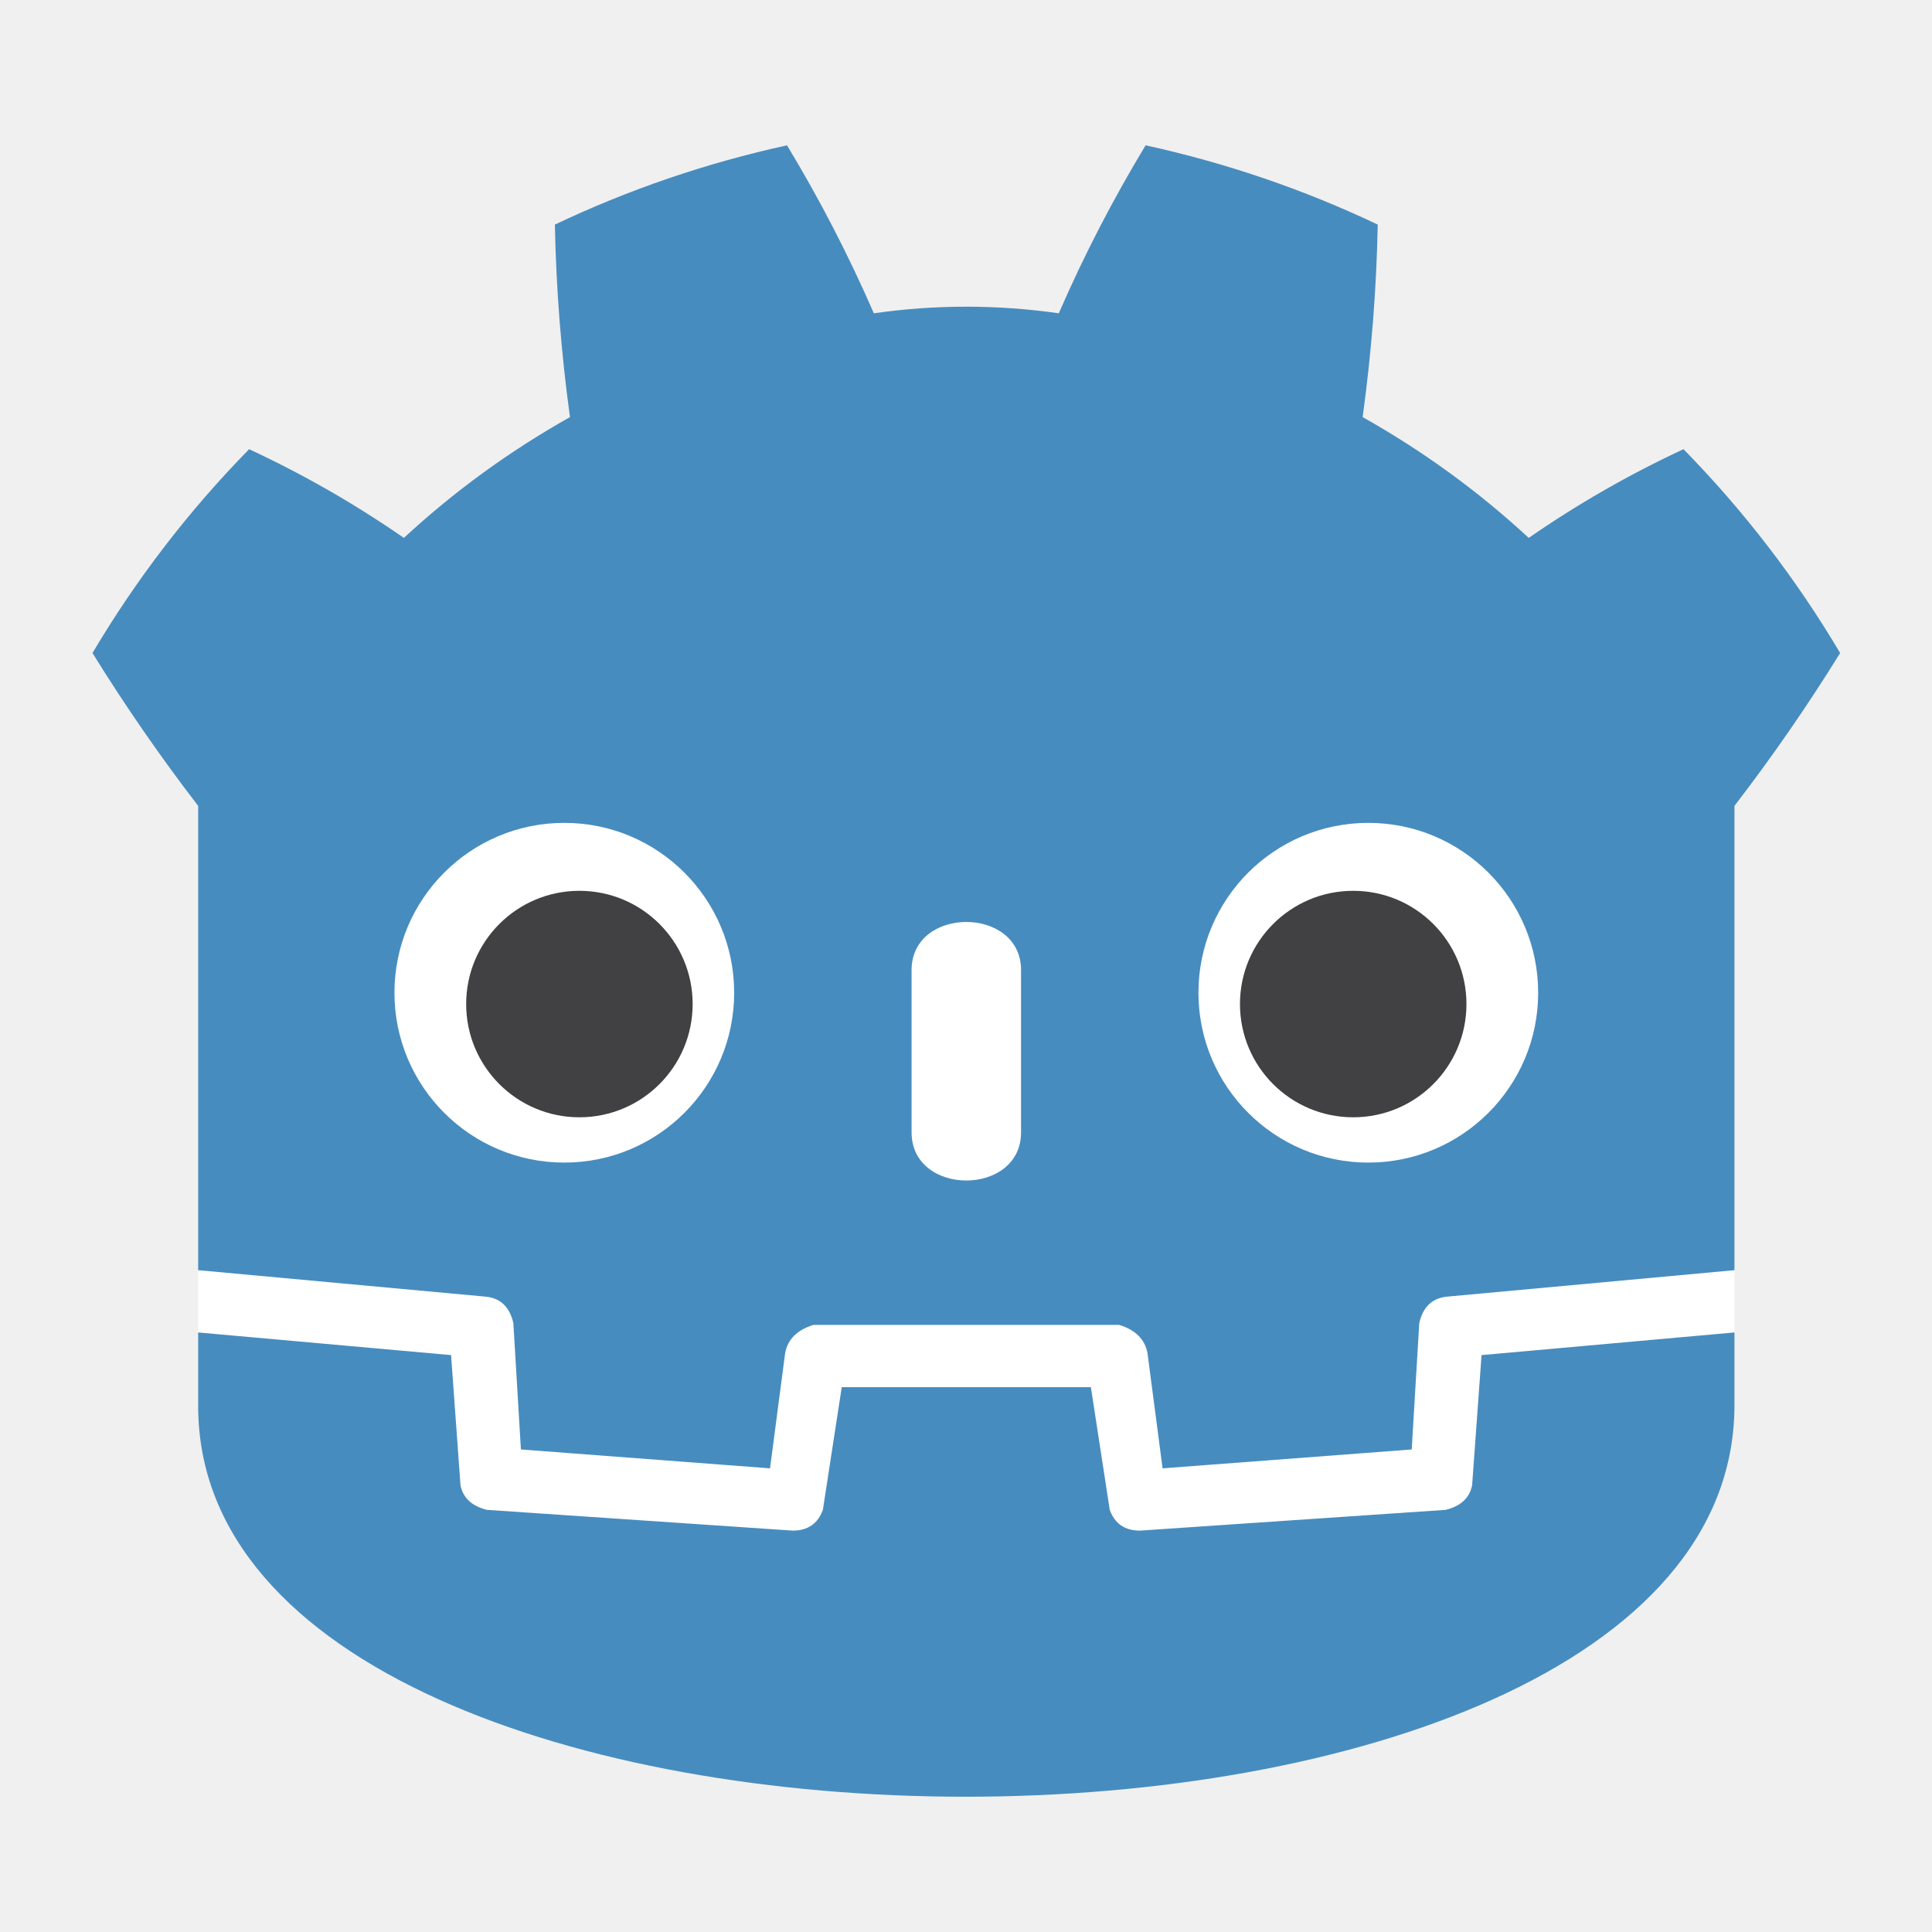
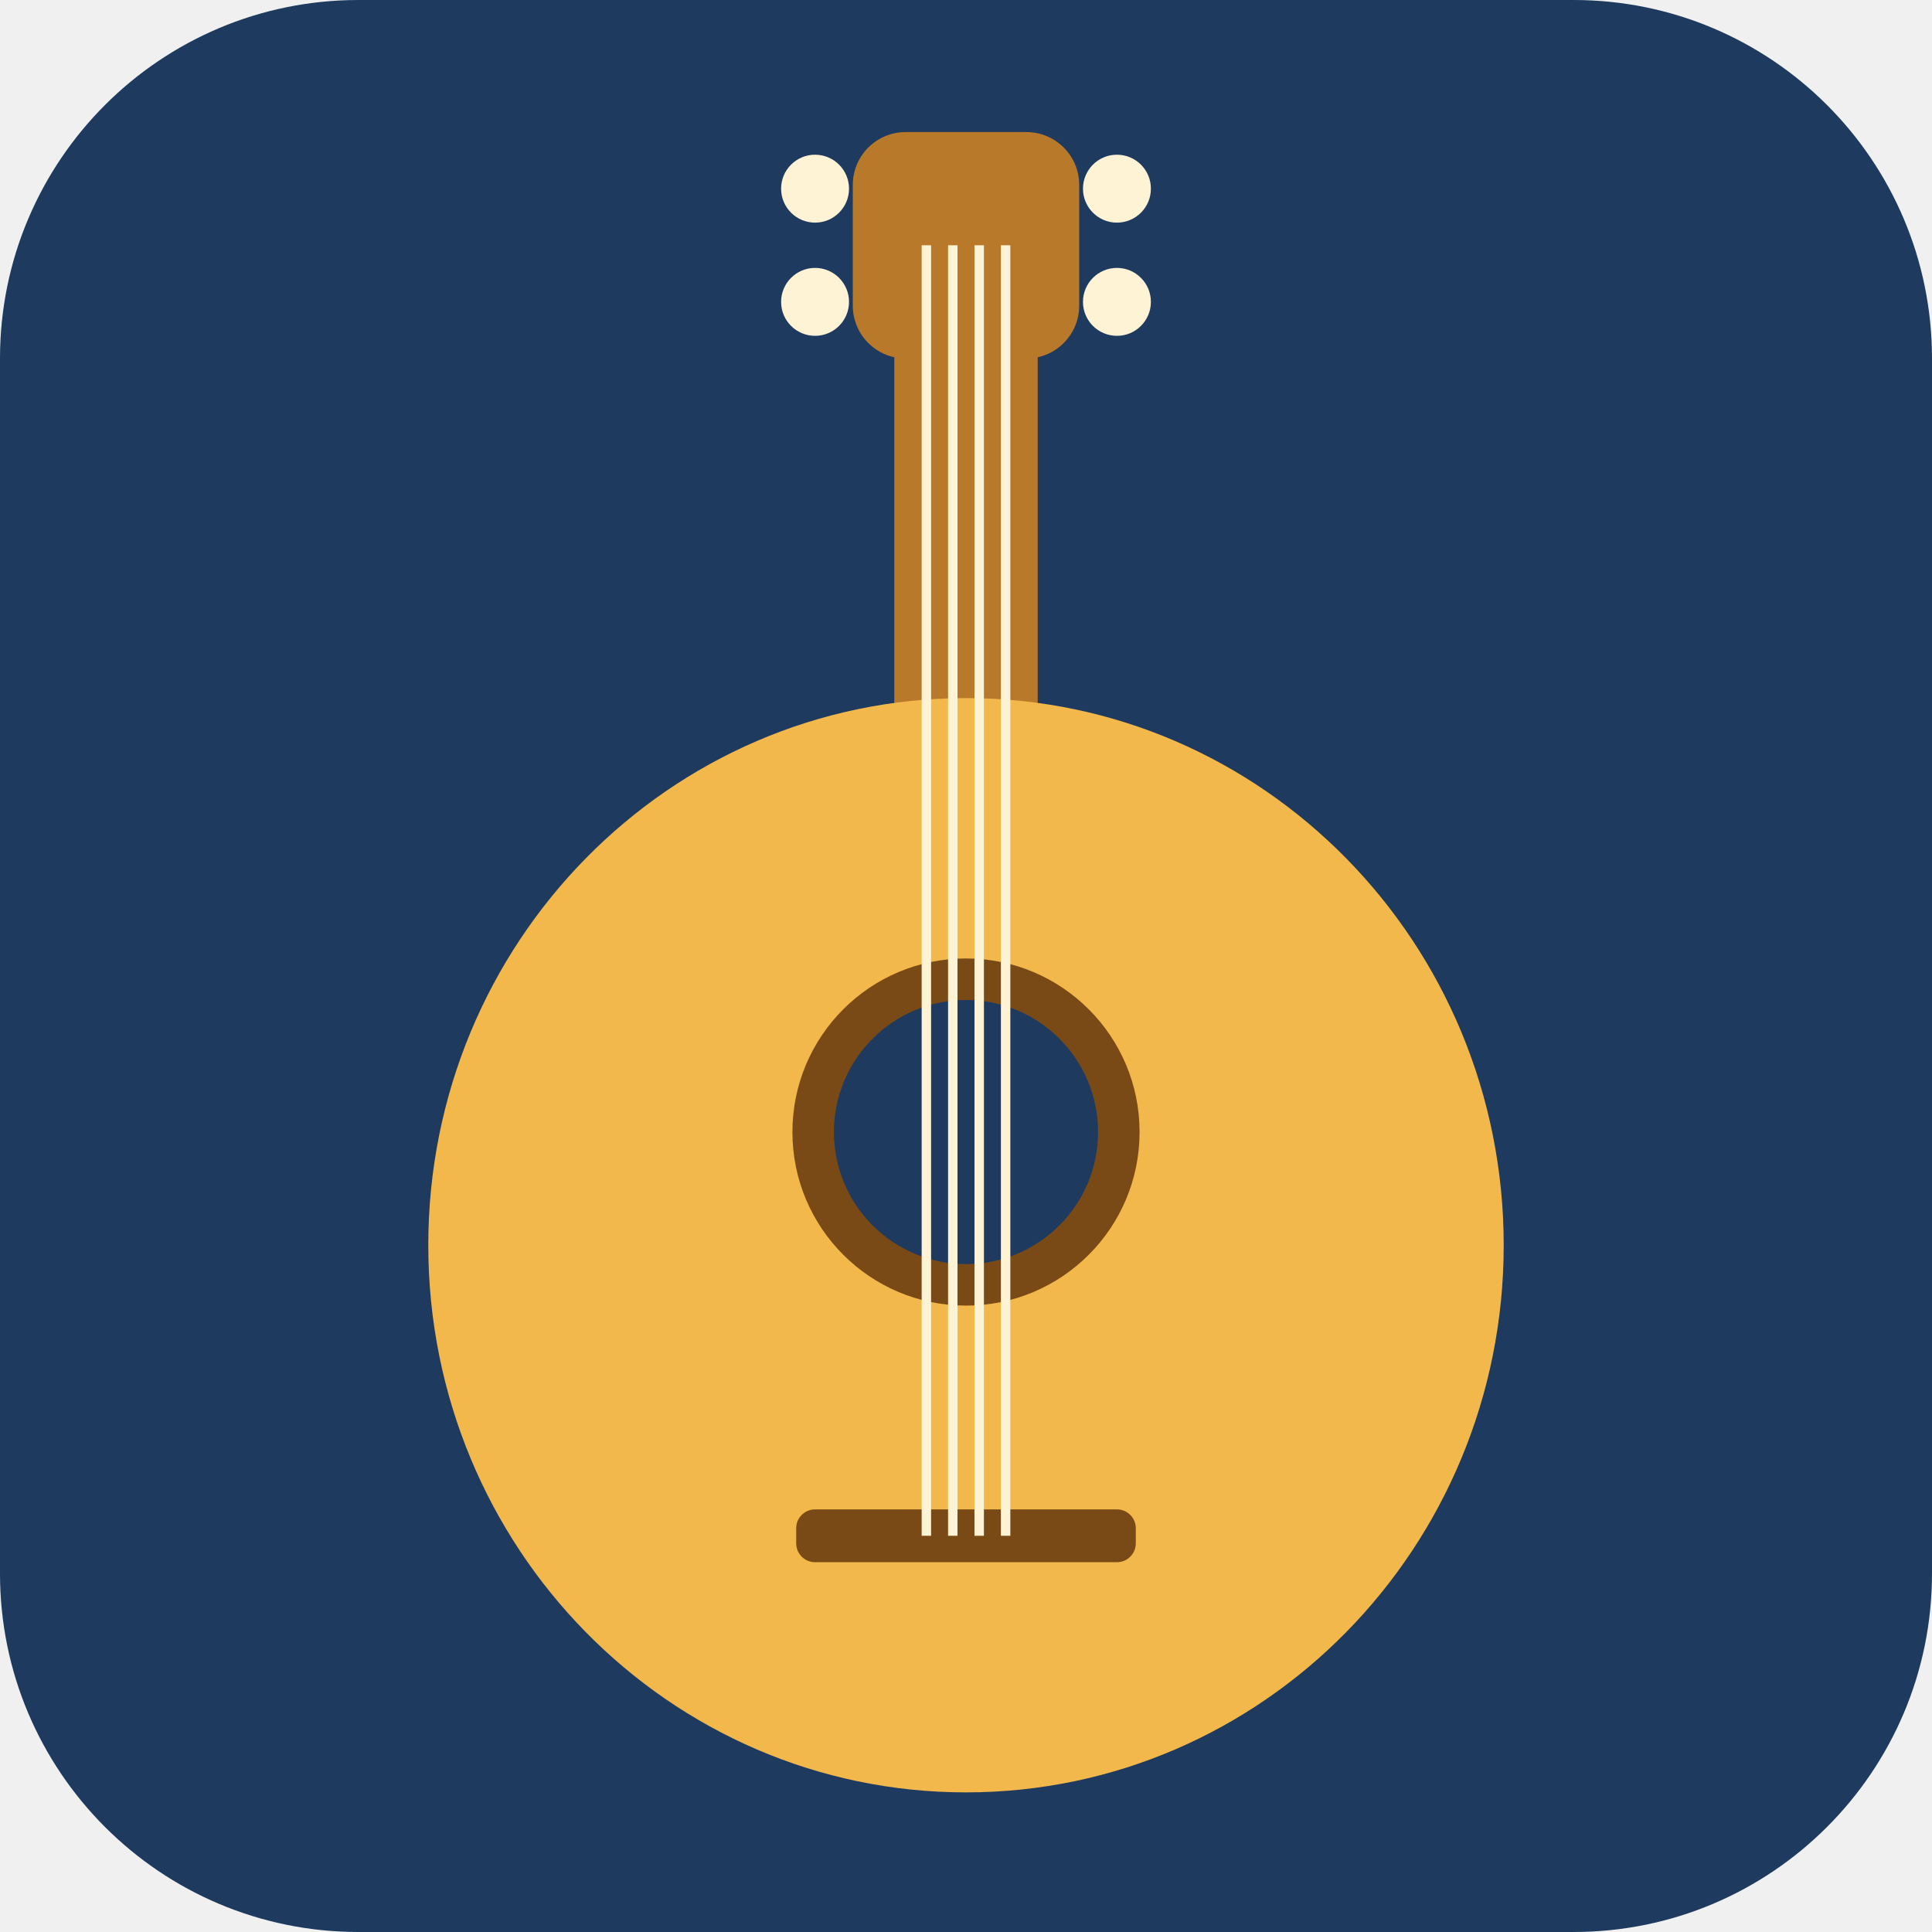
<svg xmlns="http://www.w3.org/2000/svg" width="16" height="16">
-   <g fill="#fff" transform="scale(.01563)">
-     <path d="M105 673v33q407 354 814 0v-33z" />
-     <path fill="#478cbf" d="m105 673 152 14q12 1 15 14l4 67 132 10 8-61q2-11 15-15h162q13 4 15 15l8 61 132-10 4-67q3-13 15-14l152-14V427q30-39 56-81-35-59-83-108-43 20-82 47-40-37-88-64 7-51 8-102-59-28-123-42-26 43-46 89-49-7-98 0-20-46-46-89-64 14-123 42 1 51 8 102-48 27-88 64-39-27-82-47-48 49-83 108 26 42 56 81zm0 33v39c0 276 813 276 814 0v-39l-134 12-5 69q-2 10-14 13l-162 11q-12 0-16-11l-10-65H446l-10 65q-4 11-16 11l-162-11q-12-3-14-13l-5-69z" />
-     <path d="M483 600c0 34 58 34 58 0v-86c0-34-58-34-58 0z" />
-     <circle cx="725" cy="526" r="90" />
-     <circle cx="299" cy="526" r="90" />
-   </g>
-   <g fill="#414042" transform="scale(.01563)">
-     <circle cx="307" cy="532" r="60" />
-     <circle cx="717" cy="532" r="60" />
+   <g transform="translate(0 0)scale(0.015625)">
+     <rect width="1024" height="1024" rx="190" fill="#1e3a5f" />
+     <rect x="452" y="70" width="120" height="120" rx="28" fill="#b8792a" />
+     <circle cx="432" cy="100" r="18" fill="#fff3d6" />
+     <circle cx="432" cy="160" r="18" fill="#fff3d6" />
+     <circle cx="592" cy="100" r="18" fill="#fff3d6" />
+     <circle cx="592" cy="160" r="18" fill="#fff3d6" />
+     <rect x="474" y="170" width="76" height="350" fill="#b8792a" />
+     <ellipse cx="512" cy="660" rx="285" ry="290" fill="#f2b84b" />
+     <circle cx="512" cy="600" r="92" fill="#7a4a16" />
+     <circle cx="512" cy="600" r="70" fill="#1e3a5f" />
+     <rect x="422" y="800" width="180" height="28" rx="10" fill="#7a4a16" />
+     <path stroke="#fff3d6" stroke-width="5" d="M491 130V814 M505 130V814 M519 130V814 M533 130V814" />
  </g>
</svg>
